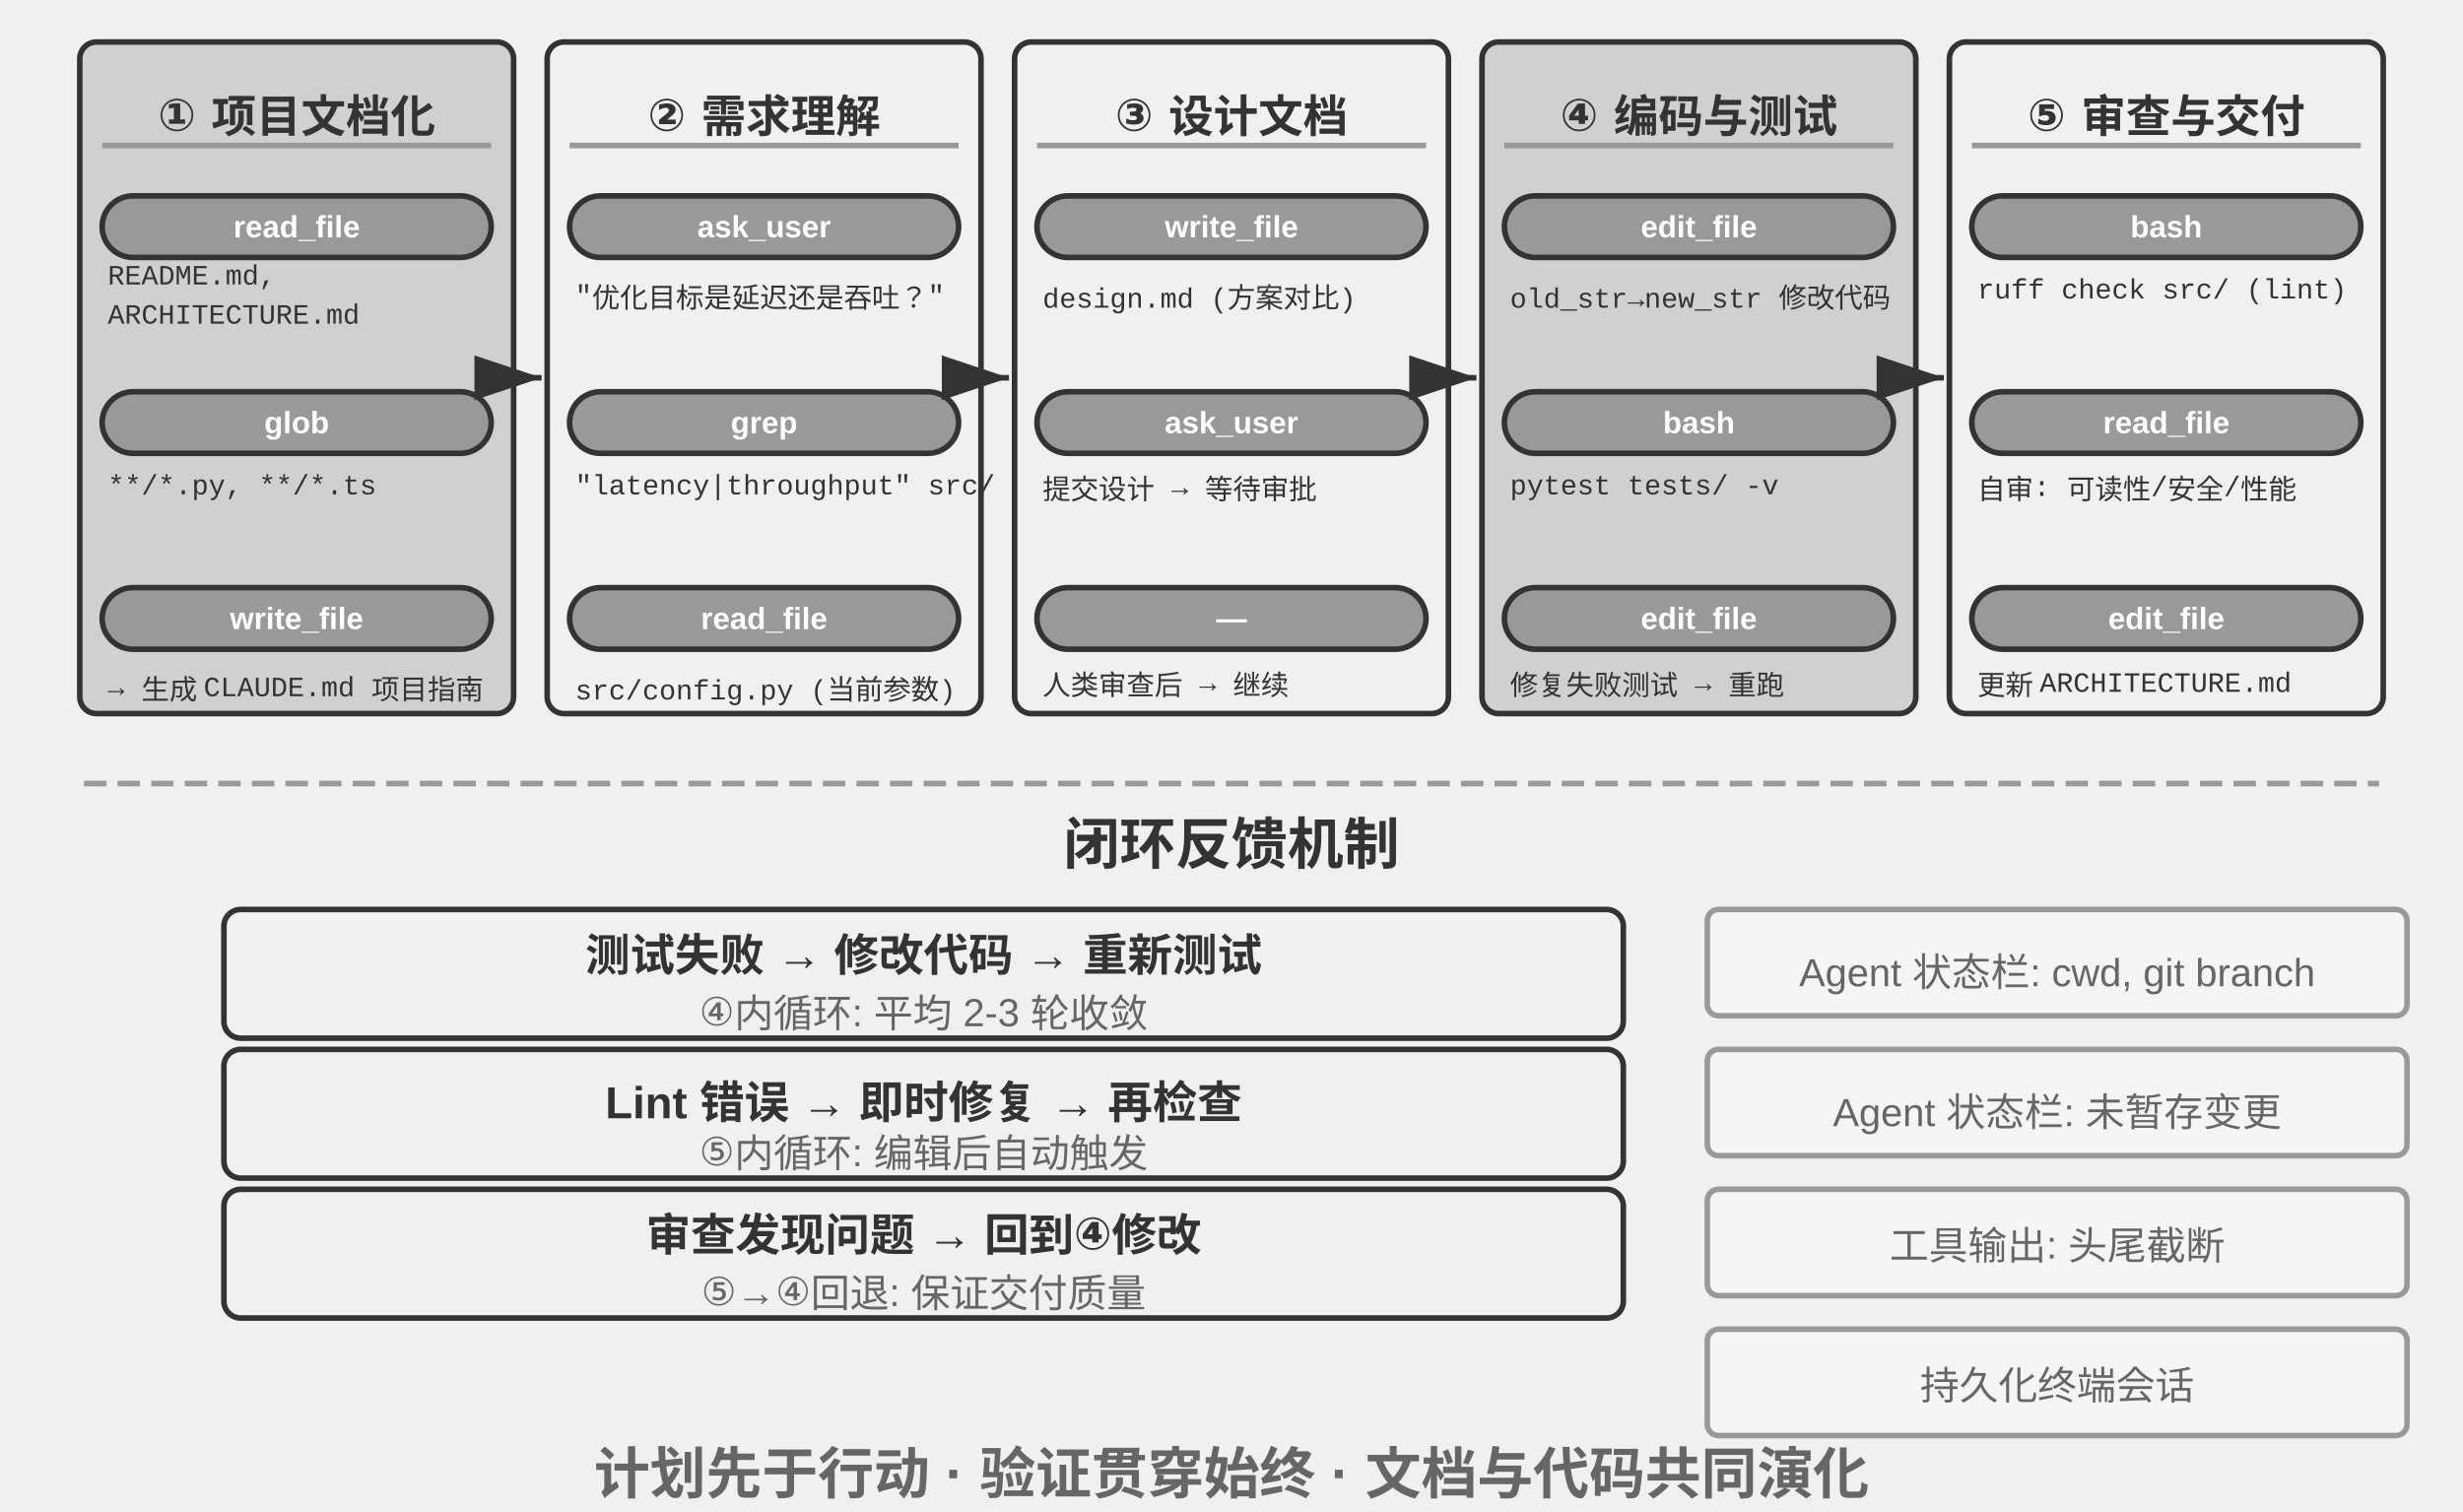
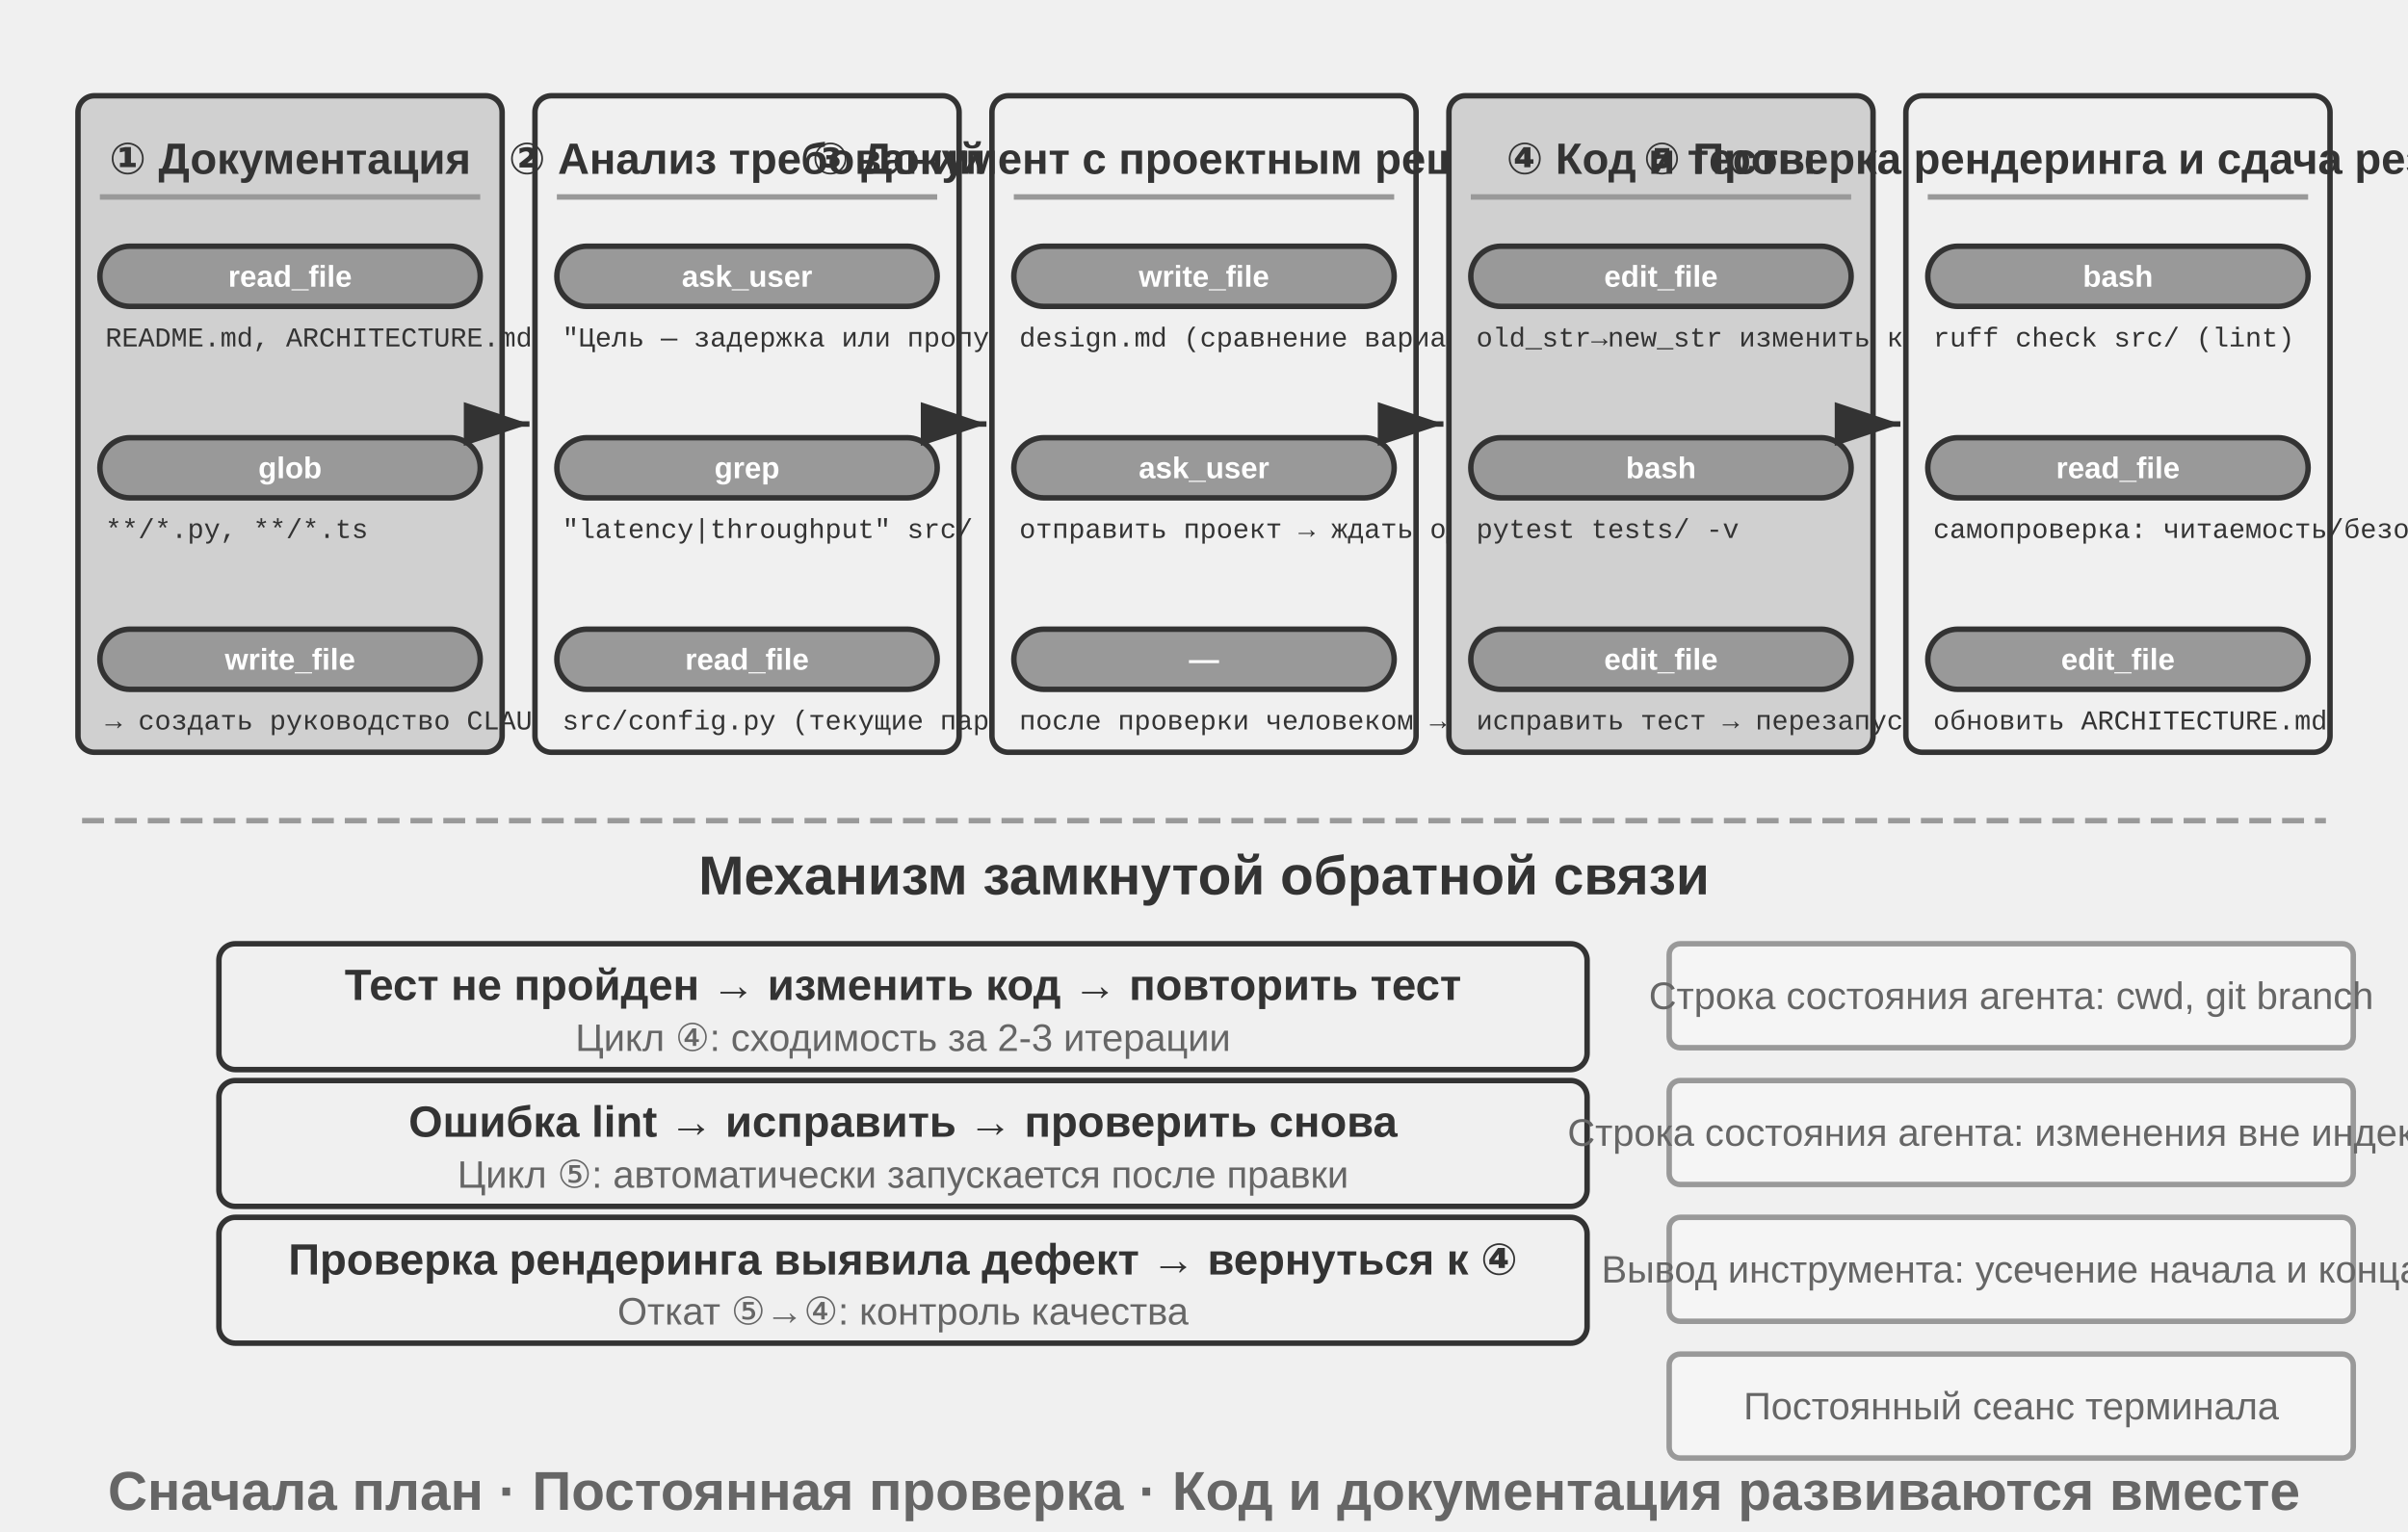
- <svg xmlns="http://www.w3.org/2000/svg" viewBox="0 40 880 540" width="880" height="540" style="background:#ffffff">
+ <svg xmlns="http://www.w3.org/2000/svg" viewBox="0 20 880 560" width="880" height="560" style="background:#ffffff">
  <defs>
    <marker id="ah" markerWidth="12" markerHeight="8" refX="12" refY="4" orient="auto">
      <polygon points="0 0, 12 4, 0 8" fill="#333333" />
    </marker>
    <marker id="ah-light" markerWidth="12" markerHeight="8" refX="12" refY="4" orient="auto">
      <polygon points="0 0, 12 4, 0 8" fill="#999999" />
    </marker>
  </defs>
  <rect x="28.5" y="55" width="155" height="240" rx="6" fill="#d0d0d0" stroke="#333333" stroke-width="2" />
-   <text x="106.0" y="78" font-family="Arial, 'Helvetica Neue', Helvetica, 'PingFang SC', 'Microsoft YaHei', sans-serif" font-size="16" fill="#333333" text-anchor="middle" dominant-baseline="central" font-weight="bold">① 项目文档化</text>
+   <text x="106.0" y="78" font-family="Arial, 'Helvetica Neue', Helvetica, 'PingFang SC', 'Microsoft YaHei', sans-serif" font-size="16" fill="#333333" text-anchor="middle" dominant-baseline="central" font-weight="bold">① Документация</text>
  <line x1="36.5" y1="92" x2="175.5" y2="92" stroke="#999999" stroke-width="2" />
  <rect x="36.5" y="110" width="139" height="22" rx="11" fill="#999999" stroke="#333333" stroke-width="2" />
  <text x="106.0" y="121.0" font-family="Arial, 'Helvetica Neue', Helvetica, 'PingFang SC', 'Microsoft YaHei', sans-serif" font-size="11" fill="#ffffff" text-anchor="middle" dominant-baseline="central" font-weight="bold">read_file</text>
-   <text x="38.5" y="139" font-family="'Courier New', Courier, monospace" font-size="10" fill="#333333" text-anchor="start" dominant-baseline="central">README.md,</text>
-   <text x="38.5" y="153" font-family="'Courier New', Courier, monospace" font-size="10" fill="#333333" text-anchor="start" dominant-baseline="central">ARCHITECTURE.md</text>
+   <text x="38.5" y="144" font-family="'Courier New', Courier, monospace" font-size="10" fill="#333333" text-anchor="start" dominant-baseline="central" textLength="139.0" lengthAdjust="spacingAndGlyphs">README.md, ARCHITECTURE.md</text>
  <rect x="36.5" y="180" width="139" height="22" rx="11" fill="#999999" stroke="#333333" stroke-width="2" />
  <text x="106.0" y="191.0" font-family="Arial, 'Helvetica Neue', Helvetica, 'PingFang SC', 'Microsoft YaHei', sans-serif" font-size="11" fill="#ffffff" text-anchor="middle" dominant-baseline="central" font-weight="bold">glob</text>
  <text x="38.5" y="214" font-family="'Courier New', Courier, monospace" font-size="10" fill="#333333" text-anchor="start" dominant-baseline="central">**/*.py, **/*.ts</text>
  <rect x="36.5" y="250" width="139" height="22" rx="11" fill="#999999" stroke="#333333" stroke-width="2" />
  <text x="106.0" y="261.0" font-family="Arial, 'Helvetica Neue', Helvetica, 'PingFang SC', 'Microsoft YaHei', sans-serif" font-size="11" fill="#ffffff" text-anchor="middle" dominant-baseline="central" font-weight="bold">write_file</text>
-   <text x="38.5" y="284" font-family="'Courier New', Courier, monospace" font-size="10" fill="#333333" text-anchor="start" dominant-baseline="central">→ 生成 CLAUDE.md 项目指南</text>
+   <text x="38.5" y="284" font-family="'Courier New', Courier, monospace" font-size="10" fill="#333333" text-anchor="start" dominant-baseline="central" textLength="139.0" lengthAdjust="spacingAndGlyphs">→ создать руководство CLAUDE.md</text>
  <line x1="185.5" y1="175.0" x2="193.5" y2="175.0" stroke="#333333" stroke-width="2" marker-end="url(#ah)" />
  <rect x="195.5" y="55" width="155" height="240" rx="6" fill="#f0f0f0" stroke="#333333" stroke-width="2" />
-   <text x="273.0" y="78" font-family="Arial, 'Helvetica Neue', Helvetica, 'PingFang SC', 'Microsoft YaHei', sans-serif" font-size="16" fill="#333333" text-anchor="middle" dominant-baseline="central" font-weight="bold">② 需求理解</text>
+   <text x="273.0" y="78" font-family="Arial, 'Helvetica Neue', Helvetica, 'PingFang SC', 'Microsoft YaHei', sans-serif" font-size="16" fill="#333333" text-anchor="middle" dominant-baseline="central" font-weight="bold" textLength="143.0" lengthAdjust="spacingAndGlyphs">② Анализ требований</text>
  <line x1="203.5" y1="92" x2="342.5" y2="92" stroke="#999999" stroke-width="2" />
  <rect x="203.5" y="110" width="139" height="22" rx="11" fill="#999999" stroke="#333333" stroke-width="2" />
  <text x="273.0" y="121.0" font-family="Arial, 'Helvetica Neue', Helvetica, 'PingFang SC', 'Microsoft YaHei', sans-serif" font-size="11" fill="#ffffff" text-anchor="middle" dominant-baseline="central" font-weight="bold">ask_user</text>
-   <text x="205.5" y="144" font-family="'Courier New', Courier, monospace" font-size="10" fill="#333333" text-anchor="start" dominant-baseline="central">"优化目标是延迟还是吞吐？"</text>
+   <text x="205.5" y="144" font-family="'Courier New', Courier, monospace" font-size="10" fill="#333333" text-anchor="start" dominant-baseline="central" textLength="139.0" lengthAdjust="spacingAndGlyphs">"Цель — задержка или пропускная способность?"</text>
  <rect x="203.5" y="180" width="139" height="22" rx="11" fill="#999999" stroke="#333333" stroke-width="2" />
  <text x="273.0" y="191.0" font-family="Arial, 'Helvetica Neue', Helvetica, 'PingFang SC', 'Microsoft YaHei', sans-serif" font-size="11" fill="#ffffff" text-anchor="middle" dominant-baseline="central" font-weight="bold">grep</text>
-   <text x="205.5" y="214" font-family="'Courier New', Courier, monospace" font-size="10" fill="#333333" text-anchor="start" dominant-baseline="central">"latency|throughput" src/</text>
+   <text x="205.5" y="214" font-family="'Courier New', Courier, monospace" font-size="10" fill="#333333" text-anchor="start" dominant-baseline="central" textLength="139.0" lengthAdjust="spacingAndGlyphs">"latency|throughput" src/</text>
  <rect x="203.5" y="250" width="139" height="22" rx="11" fill="#999999" stroke="#333333" stroke-width="2" />
  <text x="273.0" y="261.0" font-family="Arial, 'Helvetica Neue', Helvetica, 'PingFang SC', 'Microsoft YaHei', sans-serif" font-size="11" fill="#ffffff" text-anchor="middle" dominant-baseline="central" font-weight="bold">read_file</text>
-   <text x="205.5" y="284" font-family="'Courier New', Courier, monospace" font-size="10" fill="#333333" text-anchor="start" dominant-baseline="central">src/config.py (当前参数)</text>
+   <text x="205.5" y="284" font-family="'Courier New', Courier, monospace" font-size="10" fill="#333333" text-anchor="start" dominant-baseline="central" textLength="139.0" lengthAdjust="spacingAndGlyphs">src/config.py (текущие параметры)</text>
  <line x1="352.5" y1="175.0" x2="360.5" y2="175.0" stroke="#333333" stroke-width="2" marker-end="url(#ah)" />
  <rect x="362.5" y="55" width="155" height="240" rx="6" fill="#f0f0f0" stroke="#333333" stroke-width="2" />
-   <text x="440.0" y="78" font-family="Arial, 'Helvetica Neue', Helvetica, 'PingFang SC', 'Microsoft YaHei', sans-serif" font-size="16" fill="#333333" text-anchor="middle" dominant-baseline="central" font-weight="bold">③ 设计文档</text>
+   <text x="440.0" y="78" font-family="Arial, 'Helvetica Neue', Helvetica, 'PingFang SC', 'Microsoft YaHei', sans-serif" font-size="16" fill="#333333" text-anchor="middle" dominant-baseline="central" font-weight="bold" textLength="143.0" lengthAdjust="spacingAndGlyphs">③ Документ с проектным решением</text>
  <line x1="370.5" y1="92" x2="509.5" y2="92" stroke="#999999" stroke-width="2" />
  <rect x="370.5" y="110" width="139" height="22" rx="11" fill="#999999" stroke="#333333" stroke-width="2" />
  <text x="440.0" y="121.0" font-family="Arial, 'Helvetica Neue', Helvetica, 'PingFang SC', 'Microsoft YaHei', sans-serif" font-size="11" fill="#ffffff" text-anchor="middle" dominant-baseline="central" font-weight="bold">write_file</text>
-   <text x="372.5" y="144" font-family="'Courier New', Courier, monospace" font-size="10" fill="#333333" text-anchor="start" dominant-baseline="central">design.md (方案对比)</text>
+   <text x="372.5" y="144" font-family="'Courier New', Courier, monospace" font-size="10" fill="#333333" text-anchor="start" dominant-baseline="central" textLength="139.0" lengthAdjust="spacingAndGlyphs">design.md (сравнение вариантов)</text>
  <rect x="370.5" y="180" width="139" height="22" rx="11" fill="#999999" stroke="#333333" stroke-width="2" />
  <text x="440.0" y="191.0" font-family="Arial, 'Helvetica Neue', Helvetica, 'PingFang SC', 'Microsoft YaHei', sans-serif" font-size="11" fill="#ffffff" text-anchor="middle" dominant-baseline="central" font-weight="bold">ask_user</text>
-   <text x="372.5" y="214" font-family="'Courier New', Courier, monospace" font-size="10" fill="#333333" text-anchor="start" dominant-baseline="central">提交设计 → 等待审批</text>
+   <text x="372.5" y="214" font-family="'Courier New', Courier, monospace" font-size="10" fill="#333333" text-anchor="start" dominant-baseline="central" textLength="139.0" lengthAdjust="spacingAndGlyphs">отправить проект → ждать одобрения</text>
  <rect x="370.5" y="250" width="139" height="22" rx="11" fill="#999999" stroke="#333333" stroke-width="2" />
  <text x="440.0" y="261.0" font-family="Arial, 'Helvetica Neue', Helvetica, 'PingFang SC', 'Microsoft YaHei', sans-serif" font-size="11" fill="#ffffff" text-anchor="middle" dominant-baseline="central" font-weight="bold">—</text>
-   <text x="372.5" y="284" font-family="'Courier New', Courier, monospace" font-size="10" fill="#333333" text-anchor="start" dominant-baseline="central">人类审查后 → 继续</text>
+   <text x="372.5" y="284" font-family="'Courier New', Courier, monospace" font-size="10" fill="#333333" text-anchor="start" dominant-baseline="central" textLength="139.0" lengthAdjust="spacingAndGlyphs">после проверки человеком → продолжить</text>
  <line x1="519.5" y1="175.0" x2="527.5" y2="175.0" stroke="#333333" stroke-width="2" marker-end="url(#ah)" />
  <rect x="529.5" y="55" width="155" height="240" rx="6" fill="#d0d0d0" stroke="#333333" stroke-width="2" />
-   <text x="607.0" y="78" font-family="Arial, 'Helvetica Neue', Helvetica, 'PingFang SC', 'Microsoft YaHei', sans-serif" font-size="16" fill="#333333" text-anchor="middle" dominant-baseline="central" font-weight="bold">④ 编码与测试</text>
+   <text x="607.0" y="78" font-family="Arial, 'Helvetica Neue', Helvetica, 'PingFang SC', 'Microsoft YaHei', sans-serif" font-size="16" fill="#333333" text-anchor="middle" dominant-baseline="central" font-weight="bold">④ Код и тесты</text>
  <line x1="537.5" y1="92" x2="676.5" y2="92" stroke="#999999" stroke-width="2" />
  <rect x="537.5" y="110" width="139" height="22" rx="11" fill="#999999" stroke="#333333" stroke-width="2" />
  <text x="607.0" y="121.0" font-family="Arial, 'Helvetica Neue', Helvetica, 'PingFang SC', 'Microsoft YaHei', sans-serif" font-size="11" fill="#ffffff" text-anchor="middle" dominant-baseline="central" font-weight="bold">edit_file</text>
-   <text x="539.5" y="144" font-family="'Courier New', Courier, monospace" font-size="10" fill="#333333" text-anchor="start" dominant-baseline="central">old_str→new_str 修改代码</text>
+   <text x="539.5" y="144" font-family="'Courier New', Courier, monospace" font-size="10" fill="#333333" text-anchor="start" dominant-baseline="central" textLength="139.0" lengthAdjust="spacingAndGlyphs">old_str→new_str изменить код</text>
  <rect x="537.5" y="180" width="139" height="22" rx="11" fill="#999999" stroke="#333333" stroke-width="2" />
  <text x="607.0" y="191.0" font-family="Arial, 'Helvetica Neue', Helvetica, 'PingFang SC', 'Microsoft YaHei', sans-serif" font-size="11" fill="#ffffff" text-anchor="middle" dominant-baseline="central" font-weight="bold">bash</text>
  <text x="539.5" y="214" font-family="'Courier New', Courier, monospace" font-size="10" fill="#333333" text-anchor="start" dominant-baseline="central">pytest tests/ -v</text>
  <rect x="537.5" y="250" width="139" height="22" rx="11" fill="#999999" stroke="#333333" stroke-width="2" />
  <text x="607.0" y="261.0" font-family="Arial, 'Helvetica Neue', Helvetica, 'PingFang SC', 'Microsoft YaHei', sans-serif" font-size="11" fill="#ffffff" text-anchor="middle" dominant-baseline="central" font-weight="bold">edit_file</text>
-   <text x="539.5" y="284" font-family="'Courier New', Courier, monospace" font-size="10" fill="#333333" text-anchor="start" dominant-baseline="central">修复失败测试 → 重跑</text>
+   <text x="539.5" y="284" font-family="'Courier New', Courier, monospace" font-size="10" fill="#333333" text-anchor="start" dominant-baseline="central" textLength="139.0" lengthAdjust="spacingAndGlyphs">исправить тест → перезапустить</text>
  <line x1="686.5" y1="175.0" x2="694.5" y2="175.0" stroke="#333333" stroke-width="2" marker-end="url(#ah)" />
  <rect x="696.5" y="55" width="155" height="240" rx="6" fill="#f0f0f0" stroke="#333333" stroke-width="2" />
-   <text x="774.0" y="78" font-family="Arial, 'Helvetica Neue', Helvetica, 'PingFang SC', 'Microsoft YaHei', sans-serif" font-size="16" fill="#333333" text-anchor="middle" dominant-baseline="central" font-weight="bold">⑤ 审查与交付</text>
+   <text x="774.0" y="78" font-family="Arial, 'Helvetica Neue', Helvetica, 'PingFang SC', 'Microsoft YaHei', sans-serif" font-size="16" fill="#333333" text-anchor="middle" dominant-baseline="central" font-weight="bold" textLength="143.0" lengthAdjust="spacingAndGlyphs">⑤ Проверка рендеринга и сдача результата</text>
  <line x1="704.5" y1="92" x2="843.5" y2="92" stroke="#999999" stroke-width="2" />
  <rect x="704.5" y="110" width="139" height="22" rx="11" fill="#999999" stroke="#333333" stroke-width="2" />
  <text x="774.0" y="121.0" font-family="Arial, 'Helvetica Neue', Helvetica, 'PingFang SC', 'Microsoft YaHei', sans-serif" font-size="11" fill="#ffffff" text-anchor="middle" dominant-baseline="central" font-weight="bold">bash</text>
  <text x="706.5" y="144" font-family="'Courier New', Courier, monospace" font-size="10" fill="#333333" text-anchor="start" dominant-baseline="central">ruff check src/ (lint)</text>
  <rect x="704.5" y="180" width="139" height="22" rx="11" fill="#999999" stroke="#333333" stroke-width="2" />
  <text x="774.0" y="191.0" font-family="Arial, 'Helvetica Neue', Helvetica, 'PingFang SC', 'Microsoft YaHei', sans-serif" font-size="11" fill="#ffffff" text-anchor="middle" dominant-baseline="central" font-weight="bold">read_file</text>
-   <text x="706.5" y="214" font-family="'Courier New', Courier, monospace" font-size="10" fill="#333333" text-anchor="start" dominant-baseline="central">自审: 可读性/安全/性能</text>
+   <text x="706.5" y="214" font-family="'Courier New', Courier, monospace" font-size="10" fill="#333333" text-anchor="start" dominant-baseline="central" textLength="139.0" lengthAdjust="spacingAndGlyphs">самопроверка: читаемость/безопасность/производительность</text>
  <rect x="704.5" y="250" width="139" height="22" rx="11" fill="#999999" stroke="#333333" stroke-width="2" />
  <text x="774.0" y="261.0" font-family="Arial, 'Helvetica Neue', Helvetica, 'PingFang SC', 'Microsoft YaHei', sans-serif" font-size="11" fill="#ffffff" text-anchor="middle" dominant-baseline="central" font-weight="bold">edit_file</text>
-   <text x="706.5" y="284" font-family="'Courier New', Courier, monospace" font-size="10" fill="#333333" text-anchor="start" dominant-baseline="central">更新 ARCHITECTURE.md</text>
+   <text x="706.5" y="284" font-family="'Courier New', Courier, monospace" font-size="10" fill="#333333" text-anchor="start" dominant-baseline="central" textLength="139.0" lengthAdjust="spacingAndGlyphs">обновить ARCHITECTURE.md</text>
  <line x1="30" y1="320" x2="850" y2="320" stroke="#999999" stroke-width="2" stroke-dasharray="8,4" />
-   <text x="440.0" y="340" font-family="Arial, 'Helvetica Neue', Helvetica, 'PingFang SC', 'Microsoft YaHei', sans-serif" font-size="20" fill="#333333" text-anchor="middle" dominant-baseline="central" font-weight="bold">闭环反馈机制</text>
+   <text x="440.0" y="340" font-family="Arial, 'Helvetica Neue', Helvetica, 'PingFang SC', 'Microsoft YaHei', sans-serif" font-size="20" fill="#333333" text-anchor="middle" dominant-baseline="central" font-weight="bold">Механизм замкнутой обратной связи</text>
  <rect x="80" y="365" width="500" height="46" rx="6" fill="#f0f0f0" stroke="#333333" stroke-width="2" />
-   <text x="330" y="380" font-family="Arial, 'Helvetica Neue', Helvetica, 'PingFang SC', 'Microsoft YaHei', sans-serif" font-size="16" fill="#333333" text-anchor="middle" dominant-baseline="central" font-weight="bold">测试失败 → 修改代码 → 重新测试</text>
-   <text x="330" y="399" font-family="Arial, 'Helvetica Neue', Helvetica, 'PingFang SC', 'Microsoft YaHei', sans-serif" font-size="14" fill="#666666" text-anchor="middle" dominant-baseline="central" font-weight="normal">④内循环: 平均 2-3 轮收敛</text>
+   <text x="330" y="380" font-family="Arial, 'Helvetica Neue', Helvetica, 'PingFang SC', 'Microsoft YaHei', sans-serif" font-size="16" fill="#333333" text-anchor="middle" dominant-baseline="central" font-weight="bold">Тест не пройден → изменить код → повторить тест</text>
+   <text x="330" y="399" font-family="Arial, 'Helvetica Neue', Helvetica, 'PingFang SC', 'Microsoft YaHei', sans-serif" font-size="14" fill="#666666" text-anchor="middle" dominant-baseline="central" font-weight="normal">Цикл ④: сходимость за 2-3 итерации</text>
  <rect x="80" y="415" width="500" height="46" rx="6" fill="#f0f0f0" stroke="#333333" stroke-width="2" />
-   <text x="330" y="430" font-family="Arial, 'Helvetica Neue', Helvetica, 'PingFang SC', 'Microsoft YaHei', sans-serif" font-size="16" fill="#333333" text-anchor="middle" dominant-baseline="central" font-weight="bold">Lint 错误 → 即时修复 → 再检查</text>
-   <text x="330" y="449" font-family="Arial, 'Helvetica Neue', Helvetica, 'PingFang SC', 'Microsoft YaHei', sans-serif" font-size="14" fill="#666666" text-anchor="middle" dominant-baseline="central" font-weight="normal">⑤内循环: 编辑后自动触发</text>
+   <text x="330" y="430" font-family="Arial, 'Helvetica Neue', Helvetica, 'PingFang SC', 'Microsoft YaHei', sans-serif" font-size="16" fill="#333333" text-anchor="middle" dominant-baseline="central" font-weight="bold">Ошибка lint → исправить → проверить снова</text>
+   <text x="330" y="449" font-family="Arial, 'Helvetica Neue', Helvetica, 'PingFang SC', 'Microsoft YaHei', sans-serif" font-size="14" fill="#666666" text-anchor="middle" dominant-baseline="central" font-weight="normal">Цикл ⑤: автоматически запускается после правки</text>
  <rect x="80" y="465" width="500" height="46" rx="6" fill="#f0f0f0" stroke="#333333" stroke-width="2" />
-   <text x="330" y="480" font-family="Arial, 'Helvetica Neue', Helvetica, 'PingFang SC', 'Microsoft YaHei', sans-serif" font-size="16" fill="#333333" text-anchor="middle" dominant-baseline="central" font-weight="bold">审查发现问题 → 回到④修改</text>
-   <text x="330" y="499" font-family="Arial, 'Helvetica Neue', Helvetica, 'PingFang SC', 'Microsoft YaHei', sans-serif" font-size="14" fill="#666666" text-anchor="middle" dominant-baseline="central" font-weight="normal">⑤→④回退: 保证交付质量</text>
+   <text x="330" y="480" font-family="Arial, 'Helvetica Neue', Helvetica, 'PingFang SC', 'Microsoft YaHei', sans-serif" font-size="16" fill="#333333" text-anchor="middle" dominant-baseline="central" font-weight="bold">Проверка рендеринга выявила дефект → вернуться к ④</text>
+   <text x="330" y="499" font-family="Arial, 'Helvetica Neue', Helvetica, 'PingFang SC', 'Microsoft YaHei', sans-serif" font-size="14" fill="#666666" text-anchor="middle" dominant-baseline="central" font-weight="normal">Откат ⑤→④: контроль качества</text>
  <rect x="610" y="365" width="250" height="38" rx="4" fill="#f5f5f5" stroke="#999999" stroke-width="2" />
-   <text x="735" y="384" font-family="Arial, 'Helvetica Neue', Helvetica, 'PingFang SC', 'Microsoft YaHei', sans-serif" font-size="14" fill="#666666" text-anchor="middle" dominant-baseline="central" font-weight="normal">Agent 状态栏: cwd, git branch</text>
+   <text x="735" y="384" font-family="Arial, 'Helvetica Neue', Helvetica, 'PingFang SC', 'Microsoft YaHei', sans-serif" font-size="14" fill="#666666" text-anchor="middle" dominant-baseline="central" font-weight="normal" textLength="238.0" lengthAdjust="spacingAndGlyphs">Строка состояния агента: cwd, git branch</text>
  <rect x="610" y="415" width="250" height="38" rx="4" fill="#f5f5f5" stroke="#999999" stroke-width="2" />
-   <text x="735" y="434" font-family="Arial, 'Helvetica Neue', Helvetica, 'PingFang SC', 'Microsoft YaHei', sans-serif" font-size="14" fill="#666666" text-anchor="middle" dominant-baseline="central" font-weight="normal">Agent 状态栏: 未暂存变更</text>
+   <text x="735" y="434" font-family="Arial, 'Helvetica Neue', Helvetica, 'PingFang SC', 'Microsoft YaHei', sans-serif" font-size="14" fill="#666666" text-anchor="middle" dominant-baseline="central" font-weight="normal" textLength="238.0" lengthAdjust="spacingAndGlyphs">Строка состояния агента: изменения вне индекса</text>
  <rect x="610" y="465" width="250" height="38" rx="4" fill="#f5f5f5" stroke="#999999" stroke-width="2" />
-   <text x="735" y="484" font-family="Arial, 'Helvetica Neue', Helvetica, 'PingFang SC', 'Microsoft YaHei', sans-serif" font-size="14" fill="#666666" text-anchor="middle" dominant-baseline="central" font-weight="normal">工具输出: 头尾截断</text>
+   <text x="735" y="484" font-family="Arial, 'Helvetica Neue', Helvetica, 'PingFang SC', 'Microsoft YaHei', sans-serif" font-size="14" fill="#666666" text-anchor="middle" dominant-baseline="central" font-weight="normal" textLength="238.0" lengthAdjust="spacingAndGlyphs">Вывод инструмента: усечение начала и конца</text>
  <rect x="610" y="515" width="250" height="38" rx="4" fill="#f5f5f5" stroke="#999999" stroke-width="2" />
-   <text x="735" y="534" font-family="Arial, 'Helvetica Neue', Helvetica, 'PingFang SC', 'Microsoft YaHei', sans-serif" font-size="14" fill="#666666" text-anchor="middle" dominant-baseline="central" font-weight="normal">持久化终端会话</text>
-   <text x="440.0" y="565" font-family="Arial, 'Helvetica Neue', Helvetica, 'PingFang SC', 'Microsoft YaHei', sans-serif" font-size="20" fill="#666666" text-anchor="middle" dominant-baseline="central" font-weight="bold">计划先于行动 · 验证贯穿始终 · 文档与代码共同演化</text>
+   <text x="735" y="534" font-family="Arial, 'Helvetica Neue', Helvetica, 'PingFang SC', 'Microsoft YaHei', sans-serif" font-size="14" fill="#666666" text-anchor="middle" dominant-baseline="central" font-weight="normal">Постоянный сеанс терминала</text>
+   <text x="440.0" y="565" font-family="Arial, 'Helvetica Neue', Helvetica, 'PingFang SC', 'Microsoft YaHei', sans-serif" font-size="20" fill="#666666" text-anchor="middle" dominant-baseline="central" font-weight="bold">Сначала план · Постоянная проверка · Код и документация развиваются вместе</text>
</svg>
